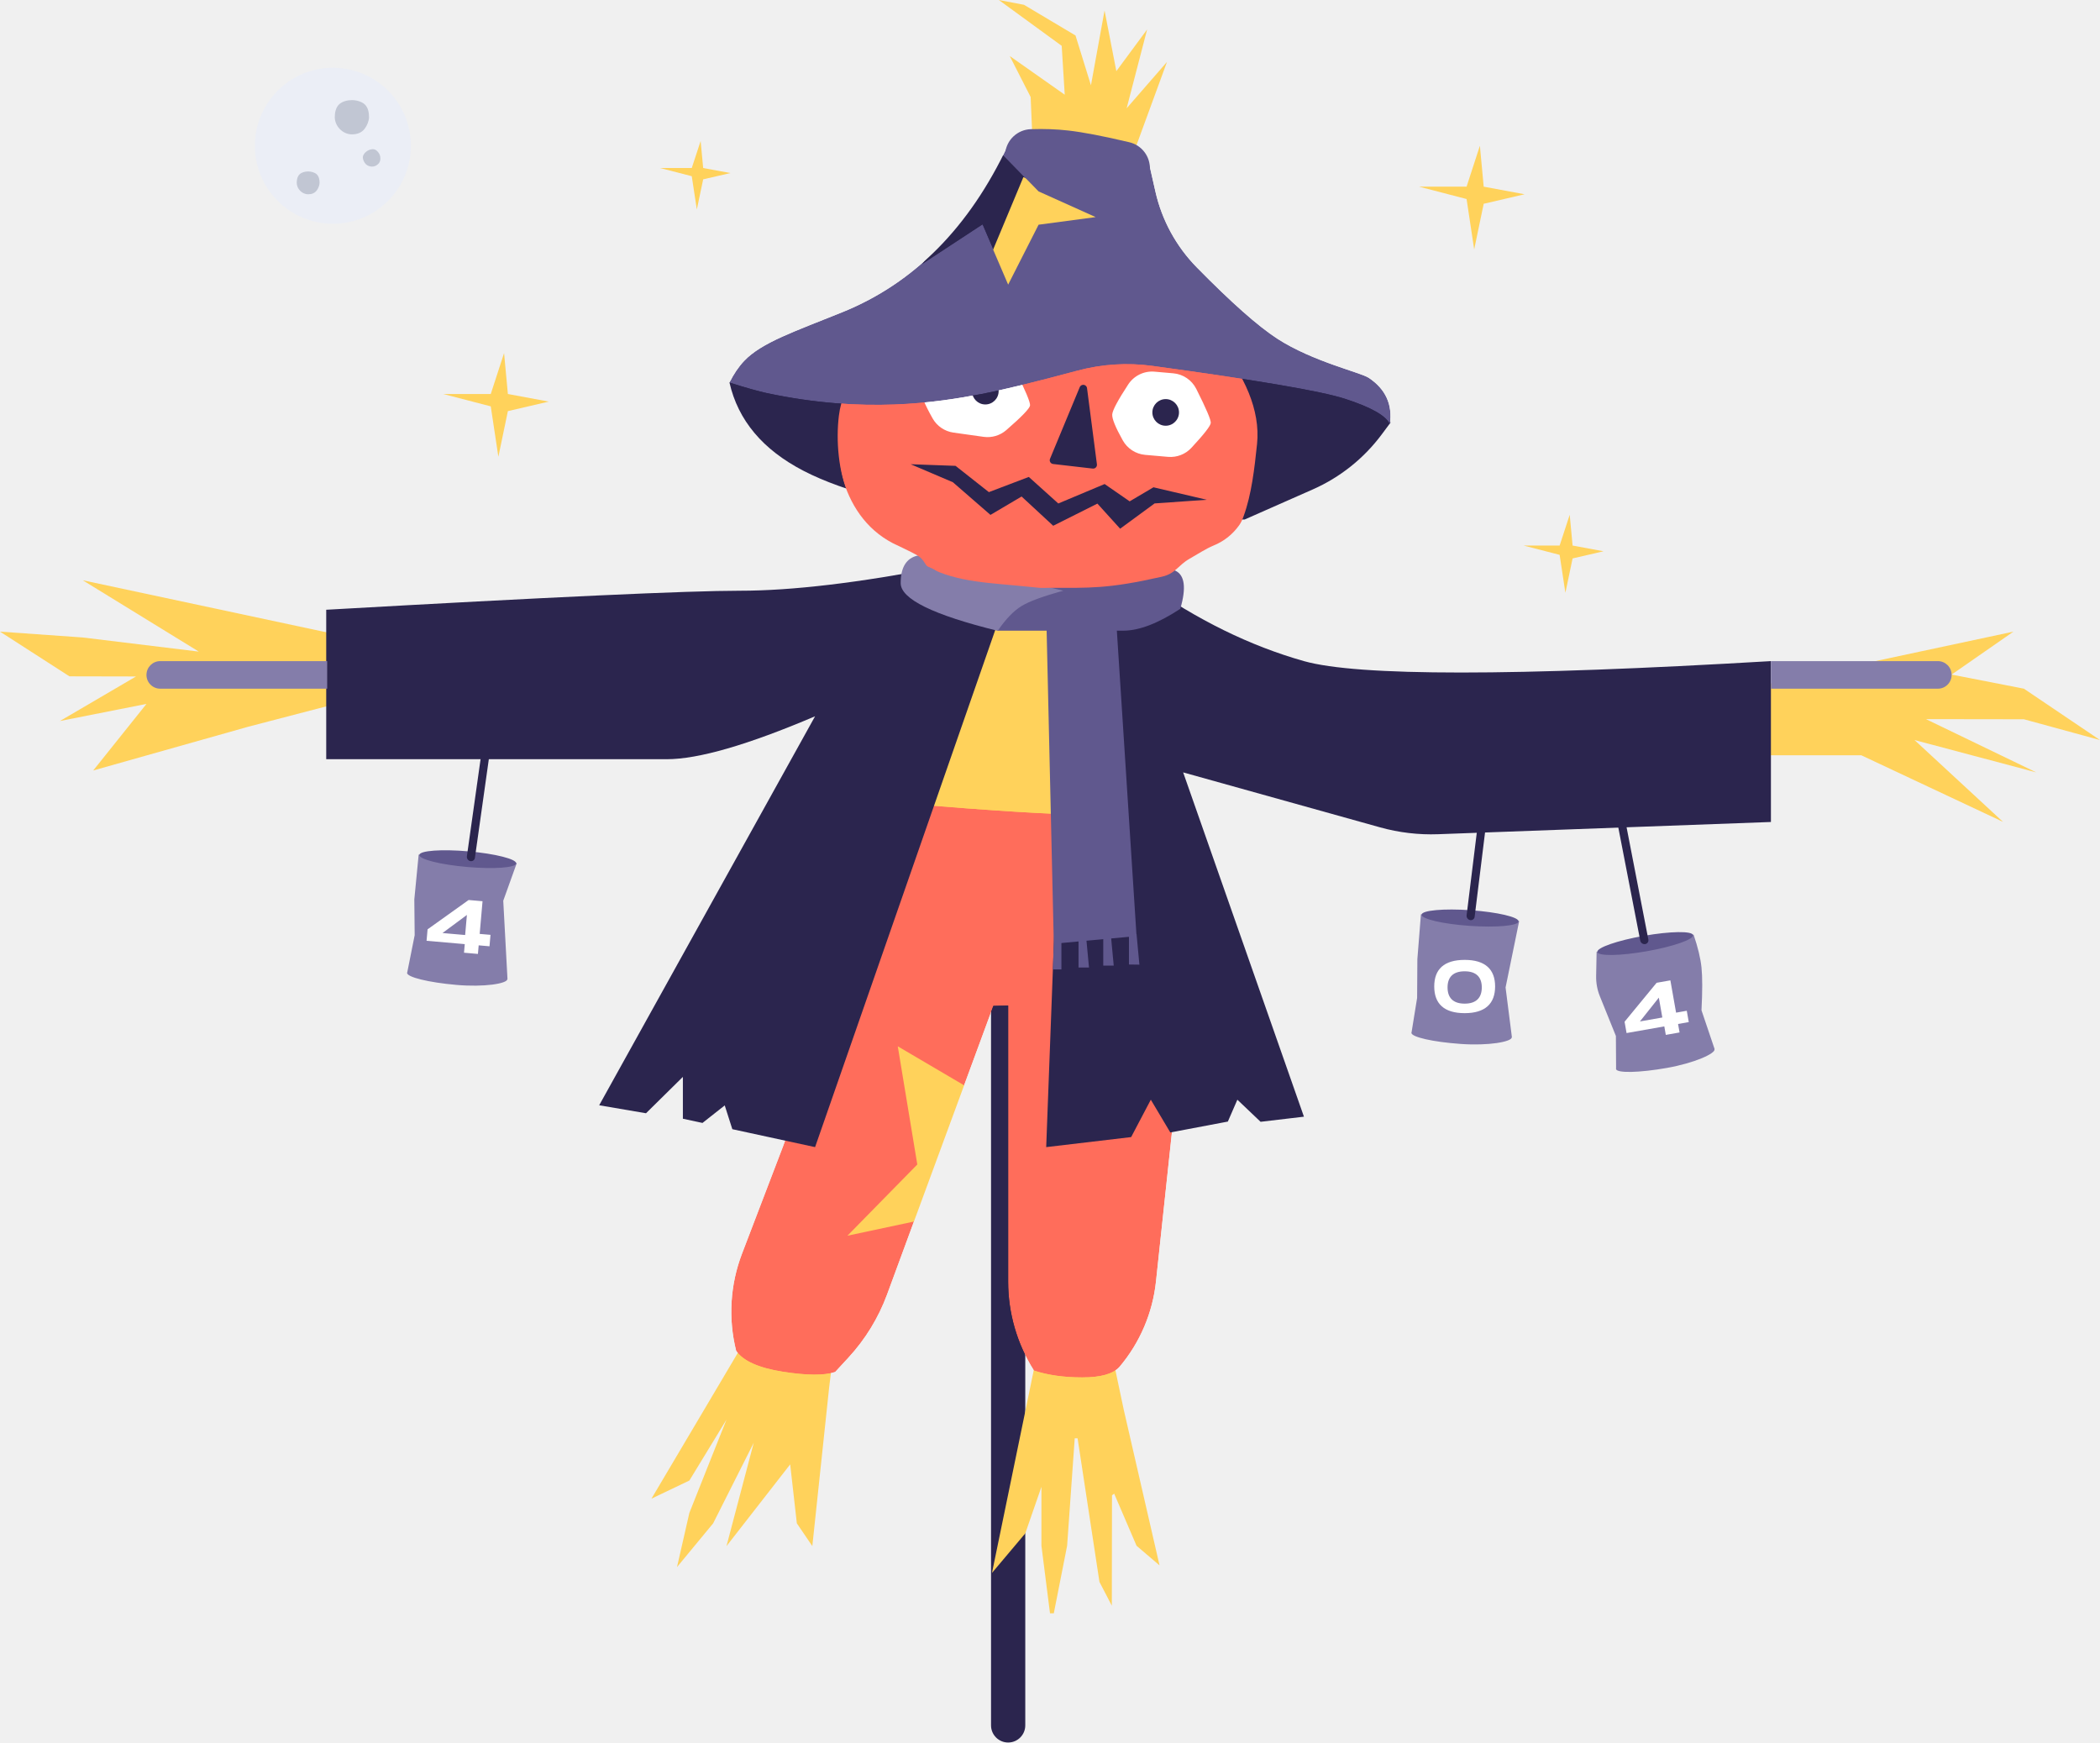
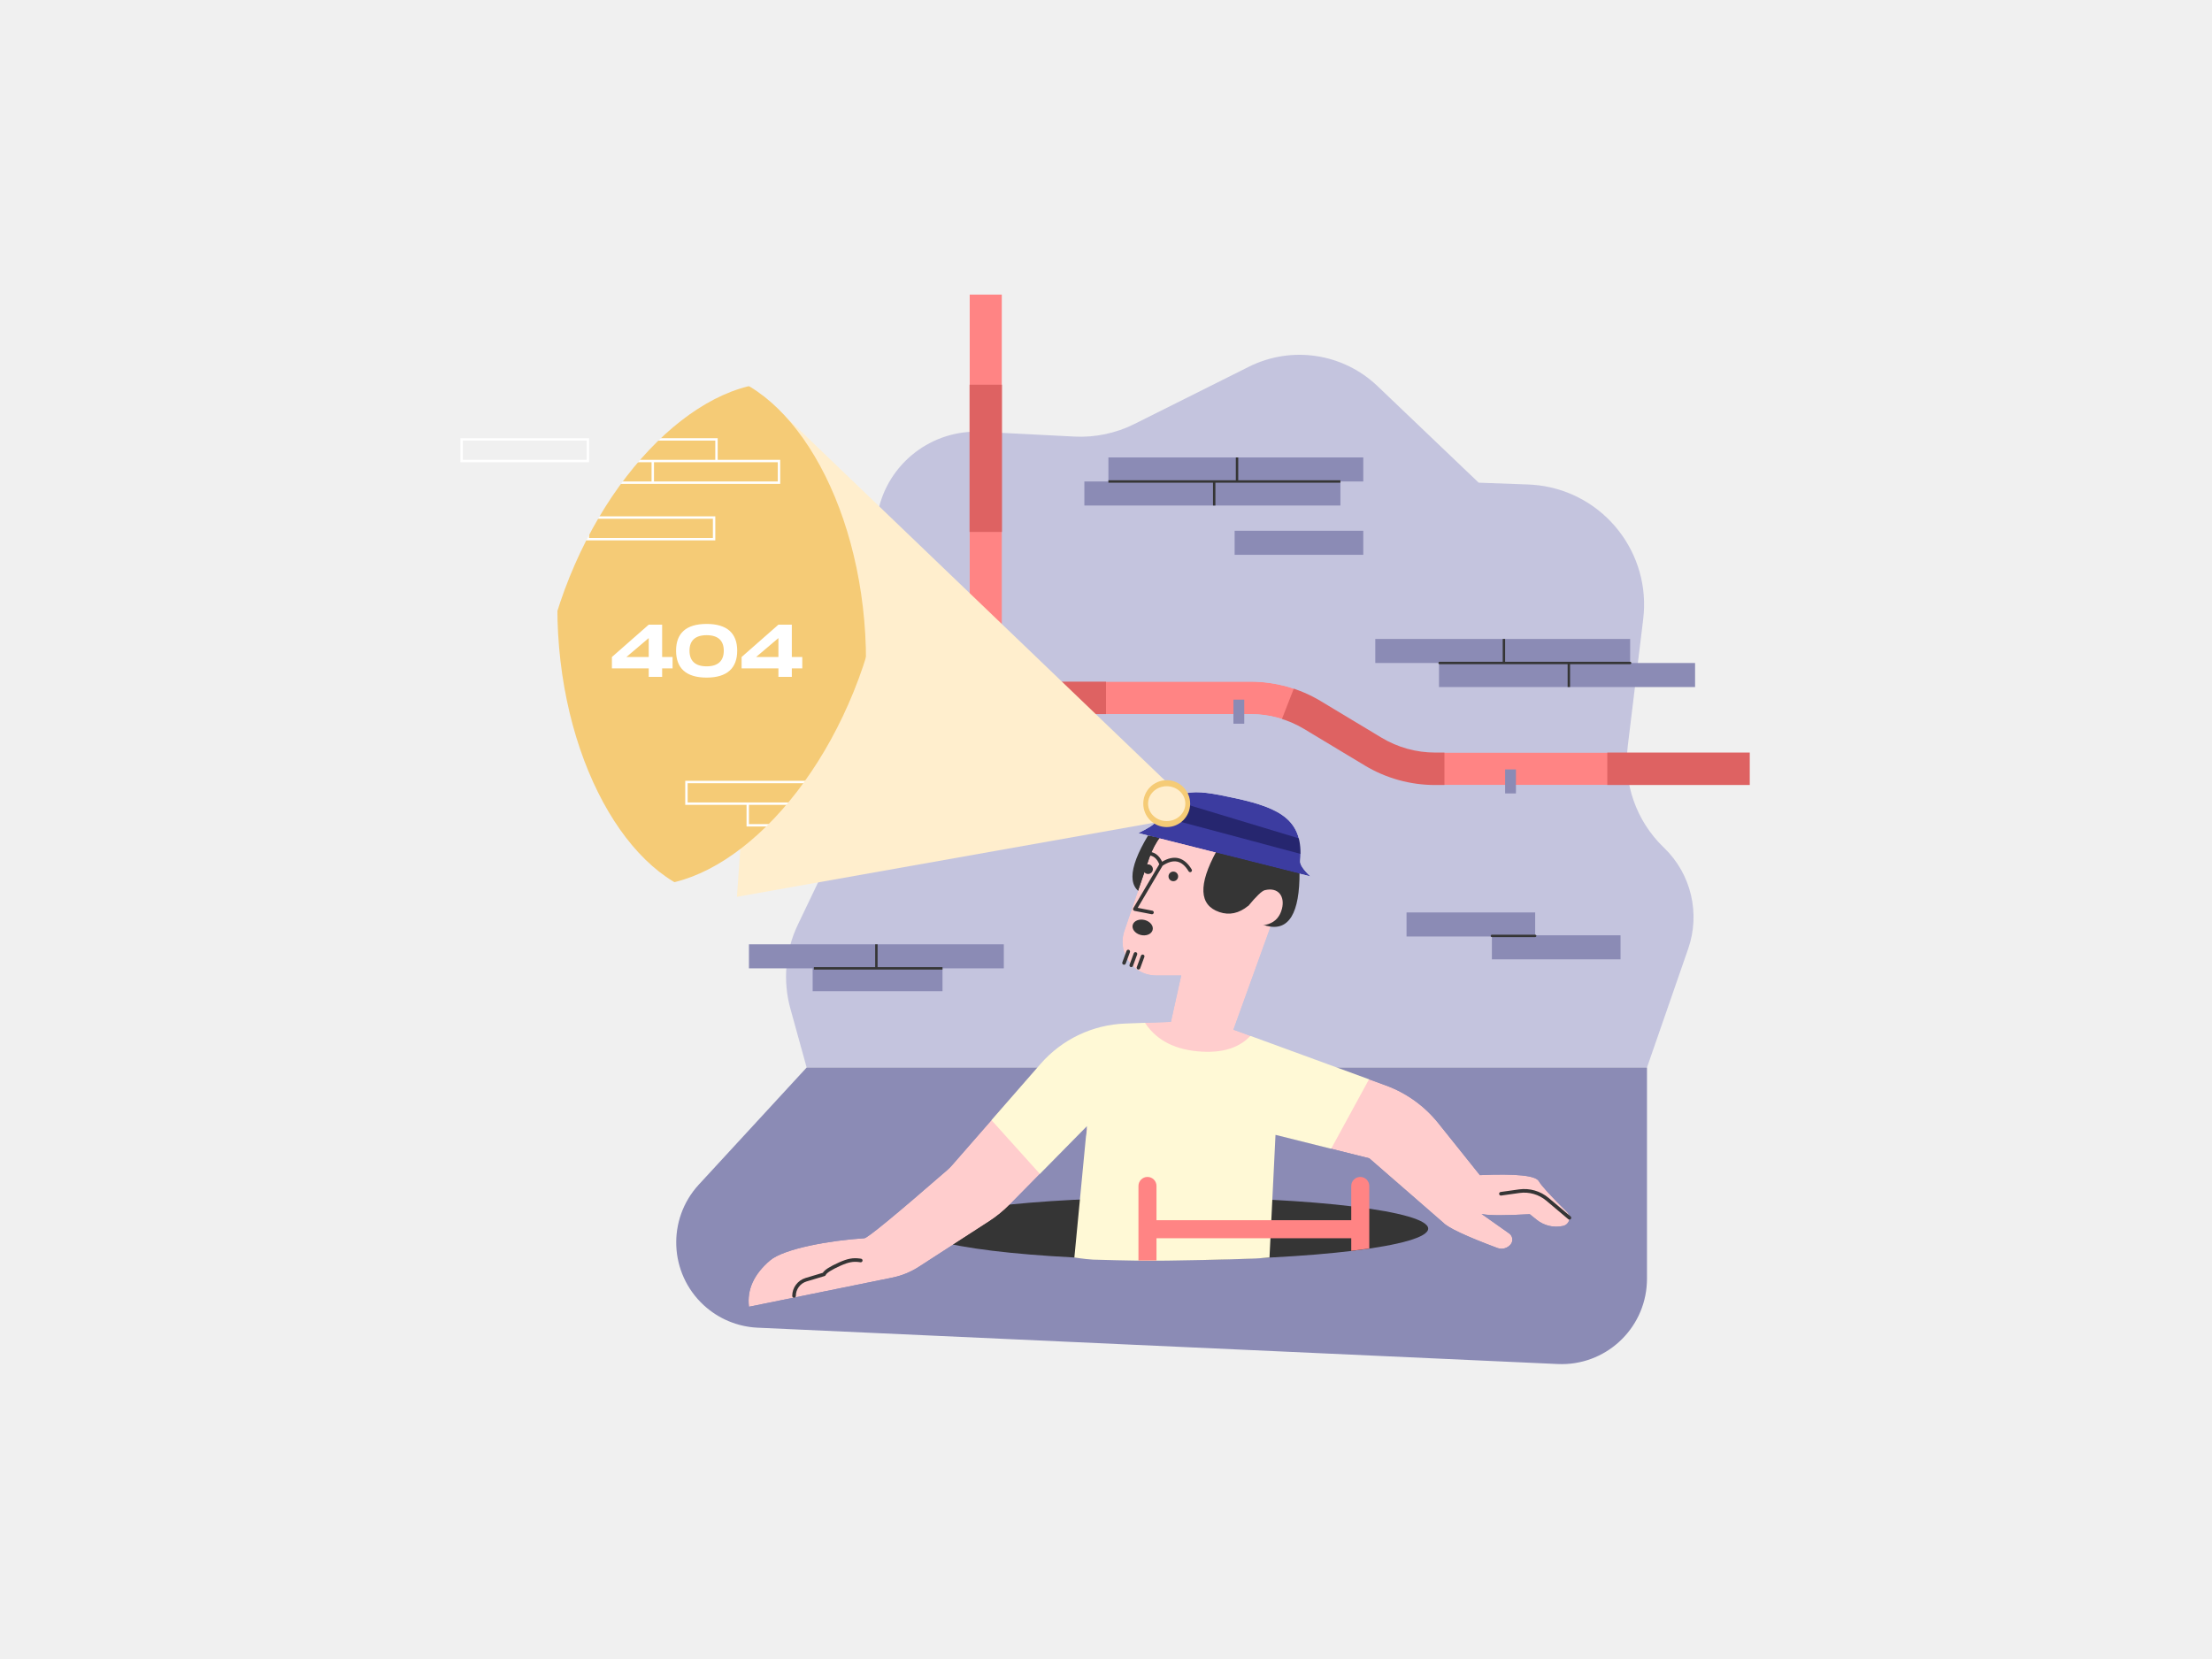
- <svg xmlns="http://www.w3.org/2000/svg" fill="none" viewBox="368 232 1104 916.06">
-   <path d="M907 539.056C907 534.085 902.971 530.056 898 530.056C893.029 530.056 889 534.085 889 539.056V1139.06C889 1144.03 893.029 1148.06 898 1148.06C902.971 1148.06 907 1144.03 907 1139.06V539.056Z" fill="#2B254E" />
-   <path fill-rule="evenodd" clip-rule="evenodd" d="M552 567.055L544.5 602.055L498.5 614.055L417 637.055L445 602.055L399.5 611.055L439.5 587.629L404.5 587.555L368 564.055L411.5 567.129C452.167 572.08 472.5 574.555 472.5 574.555C472.5 574.555 452.167 562.055 411.5 537.055L552 567.055ZM1286 594.055L1426.5 564.055C1404.83 579.104 1394 586.629 1394 586.629C1394 586.629 1406.67 589.104 1432 594.055L1472 621.055L1432 610.129L1380.5 610.055L1438.5 638.055L1374.5 621.055L1421 664.055L1346.5 629.055H1293.5L1286 594.055ZM911.016 311.035L909.828 283.007L898.83 261.449L927.742 281.785L926.152 256.096L893.106 232L906.331 234.523L933.406 250.653L941.53 276.845L948.676 237.498L954.877 269.401L971.061 247.485L960.293 288.931L981.5 264.555L963 315.055L911.016 311.035ZM783.338 896.872L809.716 914.454L803.906 961.291L795.051 1044.8L786.911 1032.84L783.411 1001.84L749.911 1044.84L764.248 990.488L742.911 1032.84L723.911 1055.84L730.411 1027.34C743.411 994.677 749.911 978.343 749.911 978.343C749.911 978.343 743.411 989.01 730.411 1010.34L710.476 1019.87L783.338 896.872ZM918.348 918.881L949.013 926.917L958.768 973.094L977.583 1054.94L965.5 1044.63L953.74 1017.24L952.592 1018.11L952.5 1076.13L946 1063.63L934.5 988.129H933L929 1044.63L922 1080.13H920L915.5 1044.63V1013.63L907 1038.13L889.5 1058.9L918.348 918.881Z" fill="#FFD25B" />
-   <path fill-rule="evenodd" clip-rule="evenodd" d="M898 529.629L845.5 664.129H973L935.5 539.629L898 529.629Z" fill="#FFD25B" />
-   <mask id="mask0" mask-type="alpha" maskUnits="userSpaceOnUse" x="752" y="654" width="238" height="303">
-     <path d="M779.5 835.056L758.072 891.097C751.841 907.39 750.769 925.206 755 942.129C758.667 947.462 766.833 951.129 779.5 953.129C792.167 955.129 801.352 955.18 807.055 953.283L814.019 945.737C822.919 936.093 829.834 924.791 834.369 912.476L890.217 760.823L898 760.629V905.797C898 922.344 902.704 938.549 911.564 952.524C918.855 954.927 927.333 956.129 937 956.129C946.667 956.129 953.167 954.296 956.5 950.629C967.252 937.922 973.945 922.281 975.714 905.73L990 772.056L973 664.129C962.778 661.462 950.278 660.129 935.5 660.129C920.722 660.129 890.722 658.271 845.5 654.556L779.5 835.056Z" fill="white" />
+ <svg xmlns="http://www.w3.org/2000/svg" width="1840" height="1380" viewBox="0 0 1840 1380" fill="none">
+   <path fill-rule="evenodd" clip-rule="evenodd" d="M1370 888L1404.31 789.104C1414.49 759.753 1406.77 727.16 1384.5 705.5L1383.53 704.559C1361.14 682.784 1350.21 651.798 1353.99 620.795L1366.86 515.023C1373.53 460.199 1334.49 410.348 1279.67 403.677C1276.87 403.337 1274.07 403.116 1271.25 403.012L1230 401.5L1145.82 321.143C1117.13 293.761 1074.34 287.327 1038.87 305.063L943.548 352.725C928.112 360.443 910.941 364.035 893.706 363.151L816.331 359.183C775.05 357.067 738.439 385.484 730.25 426L717.28 490.166C716.427 494.384 715.848 498.653 715.545 502.946L703.382 675.484C702.799 683.754 700.663 691.84 697.086 699.319L663.637 769.257C653.231 791.016 651.039 815.803 657.466 839.05L671 888H1370Z" fill="#C4C4DE" />
+   <path fill-rule="evenodd" clip-rule="evenodd" d="M671 888L581.288 985.381C554.72 1014.22 556.561 1059.14 585.401 1085.71C597.694 1097.03 613.589 1103.66 630.287 1104.41L1295.78 1134.63C1334.95 1136.41 1368.15 1106.1 1369.93 1066.92C1369.98 1065.85 1370 1064.78 1370 1063.7V888H671Z" fill="#8B8BB5" />
+   <mask id="mask0" mask-type="alpha" maskUnits="userSpaceOnUse" x="806" y="245" width="650" height="408">
+     <path d="M833.5 567V245H806.5V580.5C806.5 587.956 812.544 594 820 594H1040.22C1055.94 594 1071.37 598.285 1084.84 606.394L1135.24 636.738C1152.91 647.378 1173.15 653 1193.78 653H1455.5V626H1193.78C1178.06 626 1162.63 621.715 1149.16 613.606L1098.76 583.262C1081.09 572.622 1060.85 567 1040.22 567H833.5Z" fill="white" />
  </mask>
  <g mask="url(#mask0)">
-     <path d="M779.5 835.056L758.072 891.097C751.841 907.39 750.769 925.206 755 942.129C758.667 947.462 766.833 951.129 779.5 953.129C792.167 955.129 801.352 955.18 807.055 953.283L814.019 945.737C822.919 936.093 829.834 924.791 834.369 912.476L890.217 760.823L898 760.629V905.797C898 922.344 902.704 938.549 911.564 952.524C918.855 954.927 927.333 956.129 937 956.129C946.667 956.129 953.167 954.296 956.5 950.629C967.252 937.922 973.945 922.281 975.714 905.73L990 772.056L973 664.129C962.778 661.462 950.278 660.129 935.5 660.129C920.722 660.129 890.722 658.271 845.5 654.556L779.5 835.056Z" fill="#FF6D5B" />
-     <path fill-rule="evenodd" clip-rule="evenodd" d="M848.666 874.146L813.5 881.629L850.236 844.188L839.973 782.065L877.374 804.053L848.666 874.146Z" fill="#FFD25B" />
+     <path d="M833.5 567V245H806.5V580.5C806.5 587.956 812.544 594 820 594H1040.22C1055.94 594 1071.37 598.285 1084.84 606.394L1135.24 636.738C1152.91 647.378 1173.15 653 1193.78 653H1455.5V626H1193.78C1178.06 626 1162.63 621.715 1149.16 613.606L1098.76 583.262C1081.09 572.622 1060.85 567 1040.22 567H833.5Z" fill="#FF8484" />
+     <path fill-rule="evenodd" clip-rule="evenodd" d="M1337 618H1481V667H1337V618ZM776 559H920V608H776V559ZM798.5 442.5V320H859L847.5 442.5H798.5ZM1085.5 549L1201.5 604V653C1198.17 665.726 1184.5 671.06 1160.5 669C1136.5 666.94 1099.66 657.274 1050 640L1085.5 549Z" fill="#DE6262" />
  </g>
-   <path fill-rule="evenodd" clip-rule="evenodd" d="M970 538.556C997.333 557.889 1025.17 571.556 1053.5 579.556C1081.83 587.556 1163.67 587.556 1299 579.556V664.129L1124.06 670.557C1113.75 670.936 1103.44 669.717 1093.5 666.944L990 638.056L1053.5 819.056L1030.71 821.747L1018.5 810.129L1013.5 821.629L983.249 827.351L973 810.129L962.658 829.782L918 835.056L929 542.556L970 538.556ZM862.5 530.056L900.5 536.556L796.5 835.056L753 825.629L749 813.129L737.31 822.343L727 820.129V798.129L707.615 817.255L683 813.056L796.5 608.556C761.167 623.605 735.167 631.129 718.5 631.129C701.833 631.129 642.167 631.129 539.5 631.129V591.629V552.556C657.167 545.889 729.667 542.556 757 542.556C784.333 542.556 819.5 538.389 862.5 530.056Z" fill="#2B254E" />
-   <path fill-rule="evenodd" clip-rule="evenodd" d="M1299 579.556H1386.75C1390.75 579.556 1394 582.802 1394 586.806C1394 590.81 1390.75 594.056 1386.75 594.056H1299V579.556ZM452.25 579.556H540V594.056H452.25C448.246 594.056 445 590.81 445 586.806C445 582.802 448.246 579.556 452.25 579.556Z" fill="#847DAA" />
-   <path fill-rule="evenodd" clip-rule="evenodd" d="M955.145 563.555L965.432 723.072L965.5 723.055L967 739.129L961.5 739.055V724.496L952.162 725.355L953.5 739.629H948V725.738L939.18 726.549L940.5 740.629H935V726.933L926 727.761V741.629H921.5L921.986 727.528L918.229 563.555C904.773 563.555 893.197 563.555 892.5 563.555C891 563.555 872 526.555 942 532.055C966.571 533.986 978.71 528.461 986 532.055C990.861 534.451 991.694 541.118 988.5 552.055C976.834 559.722 966.834 563.555 958.5 563.555C957.583 563.555 956.453 563.555 955.145 563.555Z" fill="#60588E" />
-   <path fill-rule="evenodd" clip-rule="evenodd" d="M751.5 433.129C756.014 452.985 769.014 468.46 790.5 479.556C811.986 490.651 844.986 499.151 889.5 505.056L1022.32 505.121L1045.36 494.945L1058.16 489.294C1072.54 482.941 1085.04 472.967 1094.42 460.346L1099 454.191C1098.18 449.65 1085.35 442.296 1060.5 432.129C1035.65 421.963 1003.29 411.157 963.414 399.713C947.42 388.908 923.711 386.319 892.286 391.946C863.976 397.015 820.392 396.975 768 418.129C764.157 419.681 758.657 424.681 751.5 433.129Z" fill="#2B254E" />
-   <path fill-rule="evenodd" clip-rule="evenodd" d="M850.5 524.056C844.5 525.389 841.5 530.222 841.5 538.556C841.5 546.889 858.5 555.247 892.5 563.629C896.724 557.472 900.891 553.139 905 550.629C909.109 548.119 916.442 545.428 927 542.556L850.5 524.056Z" fill="#847DAA" />
-   <mask id="mask1" mask-type="alpha" maskUnits="userSpaceOnUse" x="808" y="367" width="222" height="175">
-     <path d="M918.862 541.04C941.226 541.04 950.278 541.621 978.734 535.207C986.102 533.546 987.177 529.277 993.373 525.735C997.321 523.477 1002.35 520.266 1005.73 518.906C1029.13 509.478 1029.4 479.253 1029.4 453.943C1029.4 417.663 986.658 384.465 956.077 371.79C938.883 364.663 941.125 370.222 918.862 370.222C903.473 370.222 914.884 364.332 901.537 369.478C861.235 385.015 813.307 414.95 809.009 450.594C805.864 476.678 814.155 513.903 844.564 525.79C846.372 526.496 854.48 529.164 858.172 530.895C861.701 532.55 862.573 535.598 864.269 536.287C880.38 542.832 898.34 541.04 918.862 541.04Z" fill="white" />
+   <path fill-rule="evenodd" clip-rule="evenodd" d="M974 654L642 335.5L613 746L967.5 683L974 654Z" fill="#FFEECD" />
+   <mask id="mask1" mask-type="alpha" maskUnits="userSpaceOnUse" x="448" y="318" width="288" height="419">
+     <path d="M509.707 730.94C574.961 757.273 664.704 687.537 710.153 575.18C755.603 462.823 739.547 350.393 674.293 324.06C609.039 297.727 519.296 367.463 473.847 479.82C428.397 592.177 444.453 704.607 509.707 730.94Z" fill="white" />
  </mask>
  <g mask="url(#mask1)">
-     <path d="M909.798 540.562C932.039 542.899 940.981 544.423 969.952 541.018C977.453 540.137 978.968 536.004 985.501 533.128C989.663 531.296 995.001 528.628 998.501 527.628C1022.76 520.698 1026.19 490.667 1028.84 465.496C1032.63 429.415 993.588 391.93 964.501 376.128C948.145 367.243 949.794 373.006 927.653 370.679C912.348 369.07 924.313 364.406 910.501 368.128C868.795 379.367 818.001 404.128 810.001 439.128C804.146 464.74 808.501 502.628 837.501 517.628C839.225 518.52 847.01 522.021 850.501 524.128C853.838 526.143 854.385 529.266 856.001 530.128C871.339 538.321 889.388 538.417 909.798 540.562Z" fill="#FF6D5B" />
+     <path d="M611.036 746.127C681.133 739.965 729.435 637.087 718.922 516.343C708.408 395.599 643.061 302.711 572.964 308.873C502.867 315.035 454.565 417.913 465.078 538.657C475.592 659.401 540.939 752.289 611.036 746.127Z" fill="#F5CB76" />
+     <path d="M729 669.5V687.5H621V669.5H570V649.5H675H782V669.5H729ZM727 669.5H675H623V685.5H727V669.5ZM621 667.5H675V651.5H572V667.5H621ZM677 667.5H729H780V651.5H677V667.5ZM597 384.5H544V400.5H647V384.5H597ZM597 382.5H649V402.5H544H436V382.5H490V364.5H597V382.5ZM542 400.5V384.5H490H438V400.5H542ZM595 382.5V366.5H492V382.5H542H595ZM488 429.5H595V449.5H488H383V429.5H488ZM488 447.5V431.5H385V447.5H488ZM490 447.5H593V431.5H490V447.5Z" fill="white" />
+     <path d="M781 715.5H676V733.5H781V715.5Z" stroke="white" stroke-width="2" />
+     <path d="M834 669.5H729V687.5H834V669.5Z" stroke="white" stroke-width="2" />
  </g>
-   <path fill-rule="evenodd" clip-rule="evenodd" d="M876.488 416.008L890.16 417.929C895.046 418.616 899.281 421.661 901.488 426.073C907.058 437.209 909.731 443.575 909.507 445.172C909.283 446.766 905.119 451.082 897.015 458.12C893.739 460.966 889.39 462.253 885.092 461.649L869.249 459.423C864.615 458.771 860.551 455.995 858.259 451.916C853.978 444.297 851.994 439.372 852.307 437.142C852.625 434.886 856.099 429.652 862.73 421.439C866.042 417.336 871.266 415.274 876.488 416.008ZM974.969 427.391L984.806 428.251C989.984 428.704 994.558 431.805 996.896 436.446C1002.12 446.811 1004.66 452.78 1004.52 454.354C1004.38 455.915 1000.98 460.28 994.316 467.448C991.166 470.835 986.631 472.579 982.024 472.176L970.036 471.127C965.086 470.694 960.671 467.837 958.248 463.499C954.371 456.557 952.527 452.001 952.717 449.831C952.911 447.613 955.708 442.377 961.109 434.122C964.135 429.495 969.461 426.909 974.969 427.391Z" fill="white" />
-   <path fill-rule="evenodd" clip-rule="evenodd" d="M886 444.629C882.134 444.629 879 441.495 879 437.629C879 433.763 882.134 430.629 886 430.629C889.866 430.629 893 433.763 893 437.629C893 441.495 889.866 444.629 886 444.629ZM980.819 455.811C976.953 455.811 973.819 452.677 973.819 448.811C973.819 444.945 976.953 441.811 980.819 441.811C984.685 441.811 987.819 444.945 987.819 448.811C987.819 452.677 984.685 455.811 980.819 455.811ZM935.634 435.538C935.908 434.877 936.514 434.413 937.223 434.321C938.319 434.178 939.322 434.951 939.464 436.046L944.67 476.091C944.691 476.253 944.692 476.416 944.674 476.578C944.547 477.675 943.555 478.462 942.458 478.336L921.634 475.933C921.45 475.912 921.269 475.865 921.097 475.793C920.077 475.37 919.593 474.2 920.016 473.18L935.634 435.538ZM846.74 476.051L870.357 476.905L887.864 490.718L908.858 482.734L924.369 496.686L948.715 486.463L961.882 495.566L974.397 488.175L1002.42 494.736L974.99 496.655L956.873 509.951L944.923 496.752L921.68 508.402L905.066 493.023L888.701 502.689L868.955 485.524L846.74 476.051Z" fill="#2B254E" />
-   <path fill-rule="evenodd" clip-rule="evenodd" d="M896.439 312.655L893.5 345.555L971 355.055L972.496 321.024C972.791 314.312 968.276 308.337 961.739 306.787C948.107 303.555 937.396 301.498 929.606 300.617C923.395 299.914 916.832 299.678 909.918 299.909C902.851 300.144 897.069 305.612 896.439 312.655Z" fill="#60588E" />
-   <mask id="mask2" mask-type="alpha" maskUnits="userSpaceOnUse" x="751" y="308" width="348" height="148">
-     <path d="M898 308.129C877.667 351.462 848.667 380.771 811 396.055C786.128 406.148 768.433 411.98 759.196 421.762C756.268 424.863 753.703 428.652 751.5 433.129C760.318 435.902 766.818 437.736 771 438.629C822.5 449.629 860.832 443.542 884 439.129C895.06 437.022 911.84 432.939 934.341 426.88C947.215 423.414 960.652 422.556 973.861 424.359C1028.92 431.871 1062.64 437.628 1075 441.629C1088.82 446.101 1096.71 450.577 1098.68 455.055C1100.16 444.697 1096.46 436.559 1087.59 430.64C1083.27 427.757 1058.04 422.068 1039.5 410.055C1029.4 403.509 1015.28 391.008 997.156 372.553C986.357 361.558 978.833 347.773 975.426 332.742L972 317.629L898 308.129Z" fill="white" />
+   <path fill-rule="evenodd" clip-rule="evenodd" d="M954.966 695C937.678 723.847 937.678 740.565 954.966 745.155C972.253 749.744 986.931 735.648 999 702.867L954.966 695Z" fill="#353535" />
+   <path d="M975.5 1048C1092.86 1048 1188 1036.36 1188 1022C1188 1007.64 1092.86 996 975.5 996C858.139 996 763 1007.64 763 1022C763 1036.36 858.139 1048 975.5 1048Z" fill="#353535" />
+   <mask id="mask2" mask-type="alpha" maskUnits="userSpaceOnUse" x="622" y="669" width="684" height="418">
+     <path d="M1232.39 1009.78L1255.35 1026.01C1255.51 1026.12 1255.67 1026.24 1255.82 1026.37C1258.46 1028.63 1258.76 1032.61 1256.5 1035.25C1253.79 1038.42 1249.39 1039.55 1245.48 1038.08C1219.5 1028.35 1204.51 1021.32 1200.5 1017L1139 963.5L1061 944L1056 1046C1049.66 1046.56 1044.83 1046.89 1041.5 1047C1011.5 1048 987.169 1048.37 971.222 1048.61C955.228 1048.86 936.431 1048.61 909.186 1047.78C906.648 1047.7 901.478 1047.14 893.677 1046.1L904.156 936.741L839.724 1002.16C834.59 1007.37 828.9 1012 822.756 1015.97L764.243 1053.79C757.537 1058.12 750.08 1061.16 742.257 1062.75L623 1087C621.254 1072.79 627.087 1059.95 640.5 1048.5C652.206 1038.51 691.198 1031.73 719 1030C721.657 1029.83 744.562 1011 787.713 973.489C789.234 972.167 790.661 970.743 791.987 969.225L865.649 884.888C883.422 864.538 908.809 852.429 935.809 851.423L974 850L982.539 811.46H961.741C946.277 811.46 933.741 798.924 933.741 783.46C933.741 780.383 934.249 777.327 935.242 774.416L955.972 713.681C965.092 686.96 990.199 669 1018.43 669H1032.42C1056.16 669 1075.41 688.246 1075.41 711.986C1075.41 716.958 1074.54 721.892 1072.86 726.569L1026 856.5L1152.75 902.891C1169.92 909.177 1185.04 920.05 1196.46 934.329L1231 977.5C1261 976.167 1277.33 977.833 1280 982.5C1282.21 986.375 1290.06 994.963 1303.54 1008.26C1306.22 1010.9 1306.24 1015.21 1303.6 1017.89C1302.69 1018.82 1301.52 1019.46 1300.25 1019.75C1292.51 1021.49 1284.4 1019.6 1278.23 1014.62L1272.5 1010C1251.97 1011.12 1238.97 1011.12 1233.5 1010C1233.13 1009.92 1232.76 1009.85 1232.39 1009.78Z" fill="white" />
  </mask>
  <g mask="url(#mask2)">
-     <path d="M898 308.129C877.667 351.462 848.667 380.771 811 396.055C786.128 406.148 768.433 411.98 759.196 421.762C756.268 424.863 753.703 428.652 751.5 433.129C760.318 435.902 766.818 437.736 771 438.629C822.5 449.629 860.832 443.542 884 439.129C895.06 437.022 911.84 432.939 934.341 426.88C947.215 423.414 960.652 422.556 973.861 424.359C1028.92 431.871 1062.64 437.628 1075 441.629C1088.82 446.101 1096.71 450.577 1098.68 455.055C1100.16 444.697 1096.46 436.559 1087.59 430.64C1083.27 427.757 1058.04 422.068 1039.5 410.055C1029.4 403.509 1015.28 391.008 997.156 372.553C986.357 361.558 978.833 347.773 975.426 332.742L972 317.629L898 308.129Z" fill="#60588E" />
-     <mask id="mask3" mask-type="alpha" maskUnits="userSpaceOnUse" x="852" y="311" width="92" height="71">
-       <path d="M852.5 371.129L884.5 350.129L898 381.629L914 350.129L944 346.129L914 332.629L893.5 311.629L852.5 371.129Z" fill="white" />
-     </mask>
-     <g mask="url(#mask3)">
-       <path d="M852.5 371.129L884.5 350.129L898 381.629L914 350.129L944 346.129L914 332.629L893.5 311.629L852.5 371.129Z" fill="#2B254E" />
-       <path fill-rule="evenodd" clip-rule="evenodd" d="M906 325.129L884.5 376.629L898 389.129L958.5 346.629L906 325.129Z" fill="#FFD25B" />
-     </g>
+     <path d="M1232.39 1009.78L1255.35 1026.01C1255.51 1026.12 1255.67 1026.24 1255.82 1026.37C1258.46 1028.63 1258.76 1032.61 1256.5 1035.25C1253.79 1038.42 1249.39 1039.55 1245.48 1038.08C1219.5 1028.35 1204.51 1021.32 1200.5 1017L1139 963.5L1061 944L1056 1046C1049.66 1046.56 1044.83 1046.89 1041.5 1047C1011.5 1048 987.169 1048.37 971.222 1048.61C955.228 1048.86 936.431 1048.61 909.186 1047.78C906.648 1047.7 901.478 1047.14 893.677 1046.1L904.156 936.741L839.724 1002.16C834.59 1007.37 828.9 1012 822.756 1015.97L764.243 1053.79C757.537 1058.12 750.08 1061.16 742.257 1062.75L623 1087C621.254 1072.79 627.087 1059.95 640.5 1048.5C652.206 1038.51 691.198 1031.73 719 1030C721.657 1029.83 744.562 1011 787.713 973.489C789.234 972.167 790.661 970.743 791.987 969.225L865.649 884.888C883.422 864.538 908.809 852.429 935.809 851.423L974 850L982.539 811.46H961.741C946.277 811.46 933.741 798.924 933.741 783.46C933.741 780.383 934.249 777.327 935.242 774.416L955.972 713.681C965.092 686.96 990.199 669 1018.43 669H1032.42C1056.16 669 1075.41 688.246 1075.41 711.986C1075.41 716.958 1074.54 721.892 1072.86 726.569L1026 856.5L1152.75 902.891C1169.92 909.177 1185.04 920.05 1196.46 934.329L1231 977.5C1261 976.167 1277.33 977.833 1280 982.5C1282.21 986.375 1290.06 994.963 1303.54 1008.26C1306.22 1010.9 1306.24 1015.21 1303.6 1017.89C1302.69 1018.82 1301.52 1019.46 1300.25 1019.75C1292.51 1021.49 1284.4 1019.6 1278.23 1014.62L1272.5 1010C1251.97 1011.12 1238.97 1011.12 1233.5 1010C1233.13 1009.92 1232.76 1009.85 1232.39 1009.78Z" fill="#FFCDCD" />
+     <path fill-rule="evenodd" clip-rule="evenodd" d="M951 848.5C960 863.833 975 872.5 996 874.5C1017 876.5 1032.33 871.5 1042 859.5L1148 880.906L1103.5 962.5L1081 959.5L1061.31 1047.48L877.054 1060L904.693 938.099L877.054 989.865L800 904.284C833.289 871.557 862.743 851.797 888.361 845.003C913.979 838.21 934.859 839.375 951 848.5Z" fill="#FFF9D6" />
  </g>
-   <path d="M543 349.629C565.644 349.629 584 331.273 584 308.629C584 285.985 565.644 267.629 543 267.629C520.356 267.629 502 285.985 502 308.629C502 331.273 520.356 349.629 543 349.629Z" fill="#EBEEF6" />
-   <path fill-rule="evenodd" clip-rule="evenodd" d="M633 417.629L626 439.129C609.333 439.129 601 439.129 601 439.129C601 439.129 609.333 441.296 626 445.629C628.667 463.296 630 472.129 630 472.129C630 472.129 631.667 464.129 635 448.129L656.5 443.129L635 439.129L633 417.629Z" fill="#FFD25B" />
-   <path fill-rule="evenodd" clip-rule="evenodd" d="M1146 308.629L1139 330.129C1122.33 330.129 1114 330.129 1114 330.129C1114 330.129 1122.33 332.296 1139 336.629C1141.67 354.296 1143 363.129 1143 363.129C1143 363.129 1144.67 355.129 1148 339.129L1169.5 334.129L1148 330.129L1146 308.629Z" fill="#FFD25B" />
-   <path fill-rule="evenodd" clip-rule="evenodd" d="M1193.22 502.629L1187.92 518.803C1175.31 518.803 1169 518.803 1169 518.803C1169 518.803 1175.31 520.433 1187.92 523.693C1189.94 536.984 1190.95 543.629 1190.95 543.629C1190.95 543.629 1192.21 537.611 1194.73 525.574L1211 521.812L1194.73 518.803L1193.22 502.629Z" fill="#FFD25B" />
-   <path fill-rule="evenodd" clip-rule="evenodd" d="M736.333 306.129L731.667 320.331C720.556 320.331 715 320.331 715 320.331C715 320.331 720.556 321.762 731.667 324.624C733.444 336.294 734.333 342.129 734.333 342.129C734.333 342.129 735.444 336.845 737.667 326.276L752 322.973L737.667 320.331L736.333 306.129Z" fill="#FFD25B" />
-   <path fill-rule="evenodd" clip-rule="evenodd" d="M634.713 746.712C634.716 746.748 634.716 746.784 634.713 746.82C634.514 749.088 622.586 751.061 607.91 749.775C593.235 748.488 581.802 745.673 582.001 743.404C582.011 743.284 582.054 743.168 582.128 743.056L586 723.628L585.814 704.823L588.102 681.262L639.681 685.722L632.567 705.529L634.792 746.717L634.713 746.712ZM1269.33 783.545C1269.34 783.578 1269.35 783.613 1269.35 783.649C1269.75 785.891 1258.74 790.884 1244.23 793.44C1229.72 795.996 1217.95 796.235 1217.55 793.992C1217.53 793.861 1217.55 793.724 1217.6 793.582L1217.5 776.628L1209.07 755.752C1207.7 752.371 1207.04 748.749 1207.11 745.104L1207.36 732.388L1258.34 723.347C1260.6 729.965 1261.99 735.725 1262.5 740.628C1263.01 745.531 1263.01 753.031 1262.5 763.128L1269.4 783.529L1269.33 783.545ZM1162.75 777.289C1162.75 777.325 1162.75 777.361 1162.75 777.397C1162.59 779.668 1150.7 781.849 1136 780.819C1121.31 779.789 1109.83 777.173 1109.99 774.902C1110 774.785 1110.03 774.672 1110.1 774.561L1113 756.628L1113.13 736.259L1115 712.662L1166.65 716.222L1159.5 751.128L1162.83 777.293L1162.75 777.289Z" fill="#847DAA" />
-   <path fill-rule="evenodd" clip-rule="evenodd" d="M613.549 687.78C599.493 686.548 588.259 683.711 588.458 681.442C588.656 679.174 600.21 678.334 614.266 679.566C628.321 680.798 639.555 683.635 639.357 685.904C639.158 688.172 627.604 689.012 613.549 687.78ZM1233.63 732.099C1219.73 734.546 1208.15 734.713 1207.75 732.47C1207.36 730.228 1218.3 726.426 1232.2 723.978C1246.09 721.53 1257.68 721.364 1258.07 723.606C1258.47 725.849 1247.53 729.651 1233.63 732.099ZM1140.56 718.736C1126.48 717.749 1115.2 715.108 1115.36 712.836C1115.52 710.565 1127.06 709.523 1141.13 710.51C1155.21 711.496 1166.49 714.138 1166.33 716.409C1166.17 718.681 1154.63 719.722 1140.56 718.736Z" fill="#60588E" />
-   <path d="M625.864 723.461L625.337 729.477L619.648 728.98L619.253 733.492L611.937 732.851L612.332 728.34L592.255 726.583L592.781 720.567L614.361 705.146L621.677 705.787L620.174 722.964L625.864 723.461ZM600.624 722.51L612.534 723.552L613.457 712.997L600.624 722.51ZM1254.76 763.376L1255.81 769.324L1250.18 770.315L1250.97 774.776L1243.74 776.051L1242.95 771.591L1223.11 775.09L1222.06 769.143L1238.91 748.663L1246.14 747.387L1249.14 764.368L1254.76 763.376ZM1230.13 768.99L1241.91 766.914L1240.07 756.48L1230.13 768.99ZM1138 764.628C1127.15 764.628 1122 759.651 1122 750.59C1122 741.567 1127.15 736.628 1138 736.628C1148.81 736.628 1154 741.606 1154 750.59C1154 759.612 1148.81 764.628 1138 764.628ZM1138 759.628C1144.18 759.628 1147 756.416 1147 751.088C1147 745.801 1144.18 742.628 1138 742.628C1131.82 742.628 1129 745.76 1129 751.088C1129 756.456 1131.82 759.628 1138 759.628Z" fill="white" />
-   <path fill-rule="evenodd" clip-rule="evenodd" d="M622.954 614.742L627.165 615.623L617.667 682.999C617.512 684.1 616.494 684.867 615.393 684.712C615.349 684.706 615.305 684.698 615.262 684.689C614.077 684.441 613.287 683.317 613.456 682.118L622.954 614.742ZM1147.34 645.632L1151.57 646.439L1143.24 713.971C1143.11 715.075 1142.1 715.859 1141 715.723C1140.96 715.718 1140.91 715.711 1140.87 715.702C1139.68 715.475 1138.87 714.365 1139.02 713.164L1147.34 645.632ZM1217.34 659.683L1221.61 659.145L1234.57 725.943C1234.78 727.035 1234.07 728.091 1232.97 728.303C1232.93 728.311 1232.89 728.318 1232.84 728.324C1231.64 728.475 1230.53 727.669 1230.3 726.481L1217.34 659.683Z" fill="#2B254E" />
-   <path fill-rule="evenodd" clip-rule="evenodd" d="M530 334.129C531.918 334.129 533.402 333.553 534.5 332.129C535.3 331.092 536 329.409 536 328.129C536 326.516 535.707 324.767 534.5 323.629C533.434 322.624 531.554 322.129 530 322.129C528.417 322.129 526.572 322.592 525.5 323.629C524.327 324.763 524 326.542 524 328.129C524 331.166 526.686 334.129 530 334.129Z" fill="#C1C6D3" />
-   <path fill-rule="evenodd" clip-rule="evenodd" d="M553 302.629C555.876 302.629 558.102 301.766 559.75 299.629C560.95 298.073 562 295.549 562 293.629C562 291.209 561.56 288.586 559.75 286.879C558.152 285.371 555.331 284.629 553 284.629C550.626 284.629 547.858 285.324 546.25 286.879C544.491 288.58 544 291.249 544 293.629C544 298.185 548.029 302.629 553 302.629Z" fill="#C1C6D3" />
-   <path fill-rule="evenodd" clip-rule="evenodd" d="M565.884 318.945C567.104 318.183 567.819 317.227 567.952 315.885C568.048 314.907 567.825 313.558 567.316 312.744C566.675 311.718 565.793 310.723 564.573 310.478C563.496 310.262 562.103 310.695 561.115 311.313C560.108 311.942 559.119 312.97 558.849 314.055C558.554 315.243 559.053 316.504 559.683 317.513C560.891 319.445 563.777 320.262 565.884 318.945Z" fill="#C1C6D3" />
+   <path fill-rule="evenodd" clip-rule="evenodd" d="M1060.69 720.384L1081 725.244C1081.18 759.746 1072.12 774.736 1053.82 770.214C1044.67 767.953 1039.49 762.388 1038.28 753.519C1030.59 759.794 1022.59 761.513 1014.27 758.673C997.399 752.915 996.615 736.024 1011.92 708L1061 719.703C1060.9 719.931 1060.79 720.158 1060.69 720.384Z" fill="#353535" />
+   <mask id="mask3" mask-type="alpha" maskUnits="userSpaceOnUse" x="947" y="659" width="143" height="70">
+     <path d="M947 692.967L1090 729C1084.07 723.413 1081.24 719.149 1081.5 716.207C1084.45 682.855 1065.94 672.317 1027.96 664.071C989.796 655.785 978.15 654.851 961.879 683.145C960.503 685.538 955.544 688.812 947 692.967Z" fill="white" />
+   </mask>
+   <g mask="url(#mask3)">
+     <path d="M947 692.967L1090 729C1084.07 723.413 1081.24 719.149 1081.5 716.207C1084.45 682.855 1065.94 672.317 1027.96 664.071C989.796 655.785 978.15 654.851 961.879 683.145C960.503 685.538 955.544 688.812 947 692.967Z" fill="#3C3CA0" />
+     <path fill-rule="evenodd" clip-rule="evenodd" d="M976 682L1084.5 711L1087.5 699.5L980 667L976 682Z" fill="#26266F" />
+   </g>
+   <path d="M970.5 688C981.27 688 990 679.27 990 668.5C990 657.73 981.27 649 970.5 649C959.73 649 951 657.73 951 668.5C951 679.27 959.73 688 970.5 688Z" fill="#F5CB76" />
+   <path d="M970.5 683C979.06 683 986 676.508 986 668.5C986 660.492 979.06 654 970.5 654C961.94 654 955 660.492 955 668.5C955 676.508 961.94 683 970.5 683Z" fill="#FFEECD" />
+   <path d="M964.331 718.876C962.213 713.869 959.145 711.5 955 711.5V708.5C960.174 708.5 964.105 711.342 966.685 716.794C976.72 710.814 985.147 712.996 991.287 723.228C991.713 723.939 991.483 724.86 990.772 725.286C990.062 725.712 989.14 725.482 988.714 724.772C983.217 715.61 976.272 714.081 967.116 720.061L946.373 755.157L958.534 757.528C959.347 757.686 959.877 758.474 959.719 759.287C959.56 760.1 958.773 760.631 957.96 760.472L943.713 757.695C942.696 757.497 942.182 756.352 942.709 755.46L964.331 718.876ZM976 733C973.791 733 972 731.209 972 729C972 726.791 973.791 725 976 725C978.21 725 980 726.791 980 729C980 731.209 978.21 733 976 733ZM955 727C952.791 727 951 725.209 951 723C951 720.791 952.791 719 955 719C957.21 719 959 720.791 959 723C959 725.209 957.21 727 955 727ZM948.641 777.666C944.089 776.424 941.232 772.656 942.259 769.251C943.286 765.846 947.808 764.092 952.36 765.334C956.911 766.576 959.769 770.344 958.742 773.749C957.715 777.154 953.193 778.908 948.641 777.666ZM937.093 790.981C937.379 790.204 938.242 789.806 939.019 790.092C939.796 790.379 940.194 791.241 939.908 792.019L936.408 801.519C936.122 802.296 935.259 802.694 934.482 802.408C933.705 802.121 933.306 801.259 933.593 800.481L937.093 790.981ZM943.093 792.981C943.379 792.204 944.242 791.806 945.019 792.092C945.796 792.379 946.194 793.241 945.908 794.019L942.408 803.519C942.122 804.296 941.259 804.694 940.482 804.408C939.705 804.121 939.306 803.259 939.593 802.481L943.093 792.981ZM949.093 794.981C949.379 794.204 950.242 793.806 951.019 794.092C951.796 794.379 952.194 795.241 951.908 796.019L948.408 805.519C948.122 806.296 947.259 806.694 946.482 806.408C945.705 806.121 945.306 805.259 945.593 804.481L949.093 794.981Z" fill="#353535" />
+   <path fill-rule="evenodd" clip-rule="evenodd" d="M1115 400.5V420.5H1010H902V400.5H922V380.5H1027H1134V400.5H1115ZM1027 441.5H1134V461.5H1027V441.5ZM784 805.5V824.5H676V805.5H623V785.5H728H835V805.5H784ZM1356 551.5H1410V571.5H1305H1197V551.5H1144V531.5H1249H1356V551.5ZM1277 778H1348V798H1241V779H1170V759H1277V778Z" fill="#8B8BB5" />
+   <path d="M489 365.5H384V383.5H489V365.5Z" stroke="white" stroke-width="2" />
+   <path d="M559.468 546.528V555.952H550.788V563.02H539.628V555.952H509V546.528L539.628 519.62H550.788V546.528H559.468ZM521.028 546.528H539.628V530.78L521.028 546.528ZM587.802 563.64C570.566 563.64 562.382 555.704 562.382 541.258C562.382 526.874 570.566 519 587.802 519C604.976 519 613.222 526.936 613.222 541.258C613.222 555.642 604.976 563.64 587.802 563.64ZM587.802 554.278C597.598 554.278 602.062 549.38 602.062 541.258C602.062 533.198 597.598 528.362 587.802 528.362C578.006 528.362 573.542 533.136 573.542 541.258C573.542 549.442 578.006 554.278 587.802 554.278ZM667.348 546.528V555.952H658.668V563.02H647.508V555.952H616.88V546.528L647.508 519.62H658.668V546.528H667.348ZM628.908 546.528H647.508V530.78L628.908 546.528Z" fill="white" />
+   <path fill-rule="evenodd" clip-rule="evenodd" d="M1026 582H1035V602H1026V582ZM1252 640H1261V660H1252V640Z" fill="#8B8BB5" />
+   <path fill-rule="evenodd" clip-rule="evenodd" d="M1124 1030H962V1048.5H947V986.5C947 982.358 950.358 979 954.5 979C958.642 979 962 982.358 962 986.5V1015H1124V986.5C1124 982.358 1127.36 979 1131.5 979C1135.64 979 1139 982.358 1139 986.5V1038.5L1124 1040.5V1030Z" fill="#FF8484" />
+   <path d="M670.126 1063.05C663.522 1065.03 659 1071.11 659 1078C659 1078.83 659.672 1079.5 660.5 1079.5C661.328 1079.5 662 1078.83 662 1078C662 1072.43 665.653 1067.52 670.988 1065.92L685.931 1061.44C686.38 1061.3 686.74 1060.97 686.904 1060.53C687.499 1058.94 691.655 1056.22 699.116 1052.87C706.036 1049.75 709.911 1049.24 714.574 1049.83L715.21 1049.92C715.459 1049.95 715.65 1049.97 715.834 1049.99C716.658 1050.08 717.399 1049.49 717.491 1048.67C717.582 1047.84 716.989 1047.1 716.166 1047.01C716.002 1046.99 715.826 1046.97 715.593 1046.94C715.521 1046.93 715.086 1046.87 714.954 1046.86C709.757 1046.19 705.324 1046.78 697.884 1050.13C690.349 1053.52 685.935 1056.27 684.449 1058.75L670.126 1063.05Z" fill="#353535" />
+   <path fill-rule="evenodd" clip-rule="evenodd" d="M1031 767.659C1051.28 772.925 1063.07 768.992 1066.38 755.859C1068.9 745.9 1063.64 737.683 1052.11 740.469C1049.66 741.061 1044.95 745.571 1038 754L1031 767.659Z" fill="#FFCDCD" />
+   <path d="M1248.71 994.486L1263.95 992.346C1271.97 991.221 1280.08 993.557 1286.27 998.77L1304.53 1014.15C1305.17 1014.68 1306.11 1014.6 1306.65 1013.97C1307.18 1013.33 1307.1 1012.39 1306.47 1011.85L1288.2 996.475C1281.36 990.713 1272.39 988.132 1263.54 989.375L1248.29 991.515C1247.47 991.63 1246.9 992.388 1247.01 993.209C1247.13 994.029 1247.89 994.601 1248.71 994.486Z" fill="#353535" />
+   <path d="M1009 401.5H922V399.5H1028V380.5H1030V399.5H1115V401.5H1011V420.5H1009V401.5ZM1304 552.5H1197.5C1196.95 552.5 1196.5 552.052 1196.5 551.5C1196.5 550.948 1196.95 550.5 1197.5 550.5H1250V531.5H1252V550.5H1356C1356.55 550.5 1357 550.948 1357 551.5C1357 552.052 1356.55 552.5 1356 552.5H1306V571.5H1304V552.5ZM1241 779.5C1240.45 779.5 1240 779.052 1240 778.5C1240 777.948 1240.45 777.5 1241 777.5H1277C1277.55 777.5 1278 777.948 1278 778.5C1278 779.052 1277.55 779.5 1277 779.5H1241ZM728 804.5V785.5H730V804.5H784V806.5H677V804.5H728Z" fill="#353535" />
</svg>
